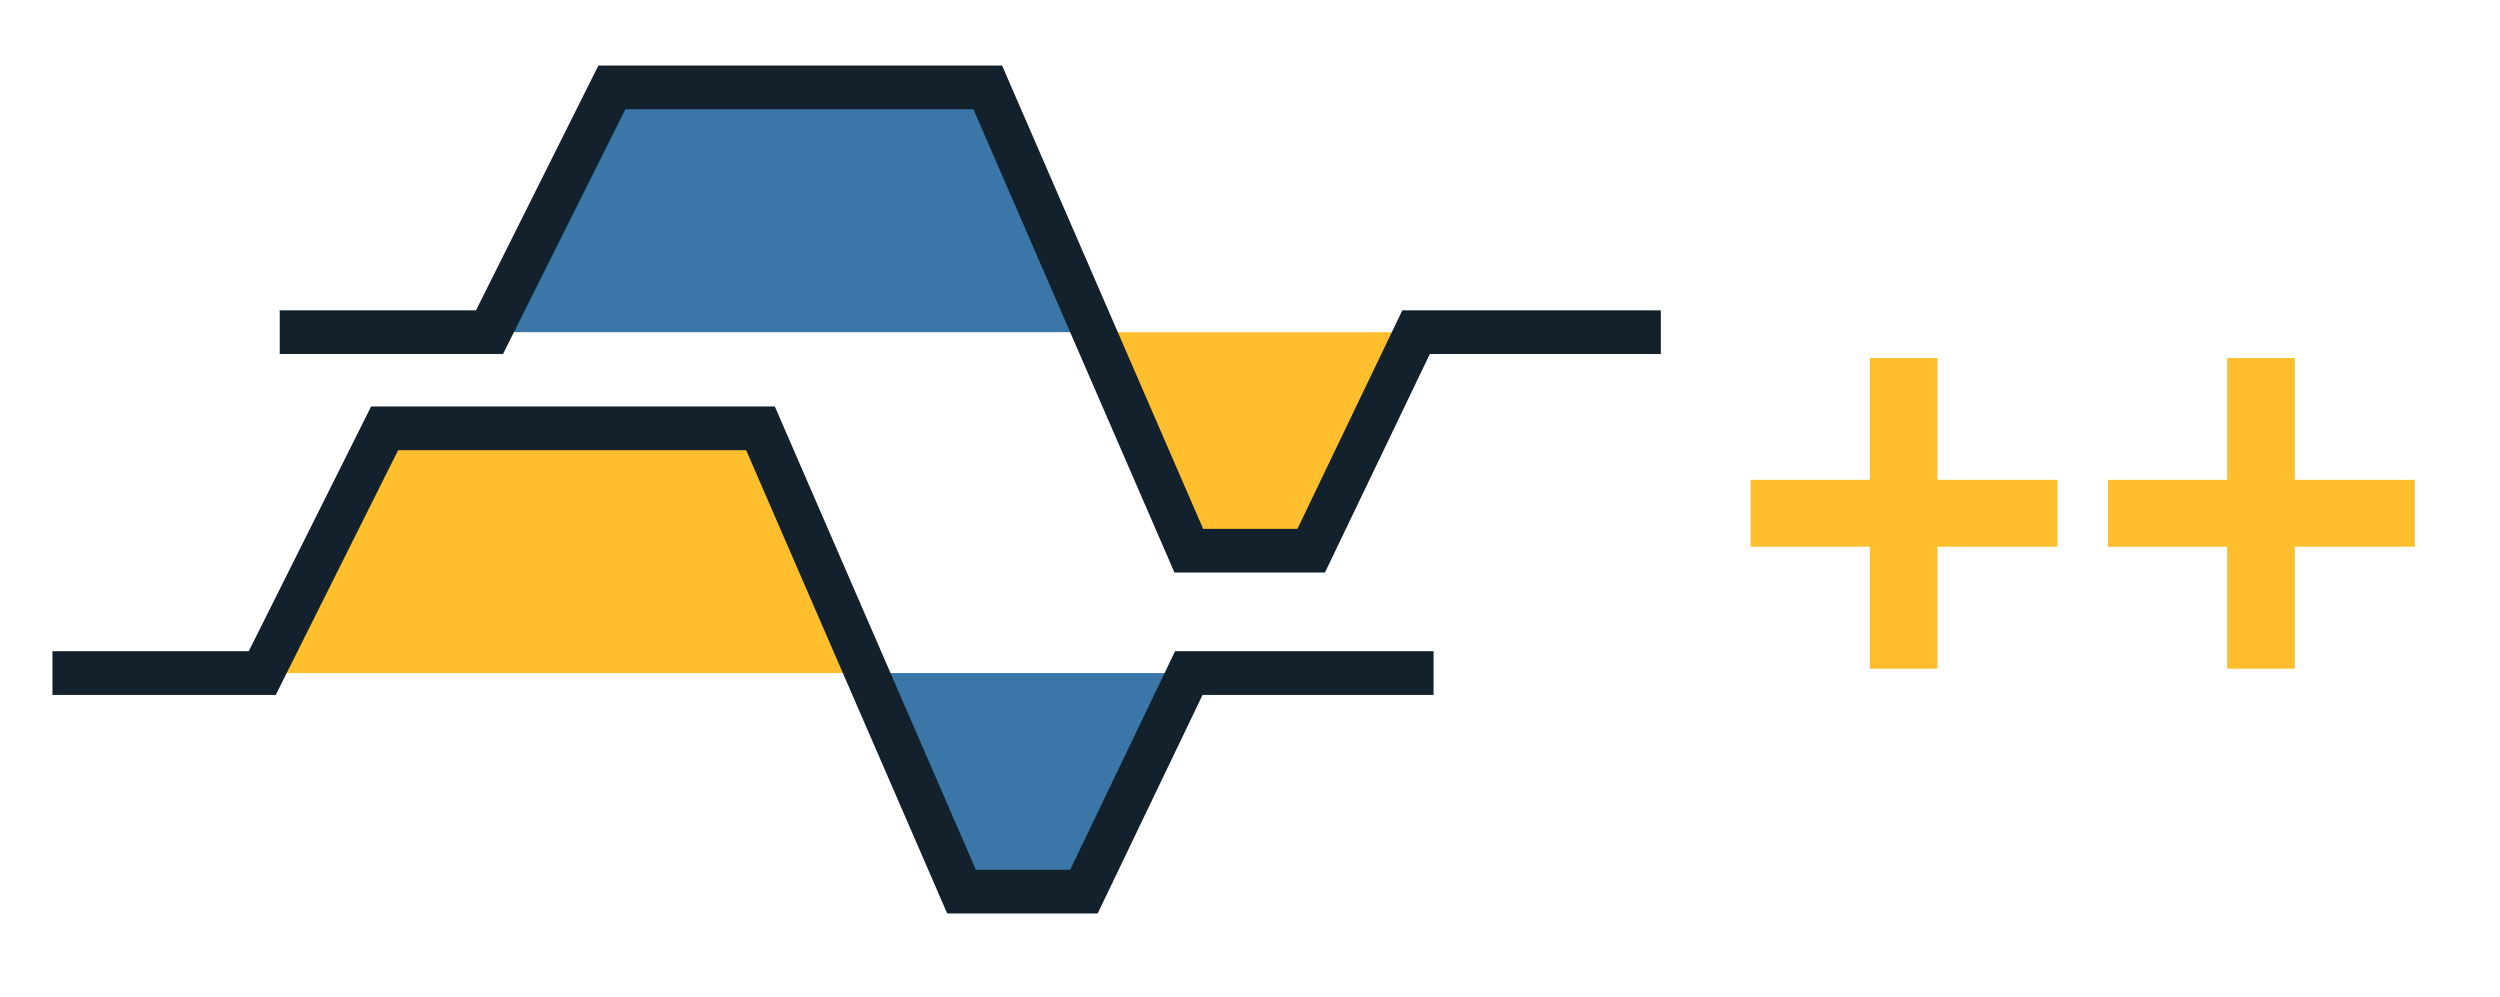
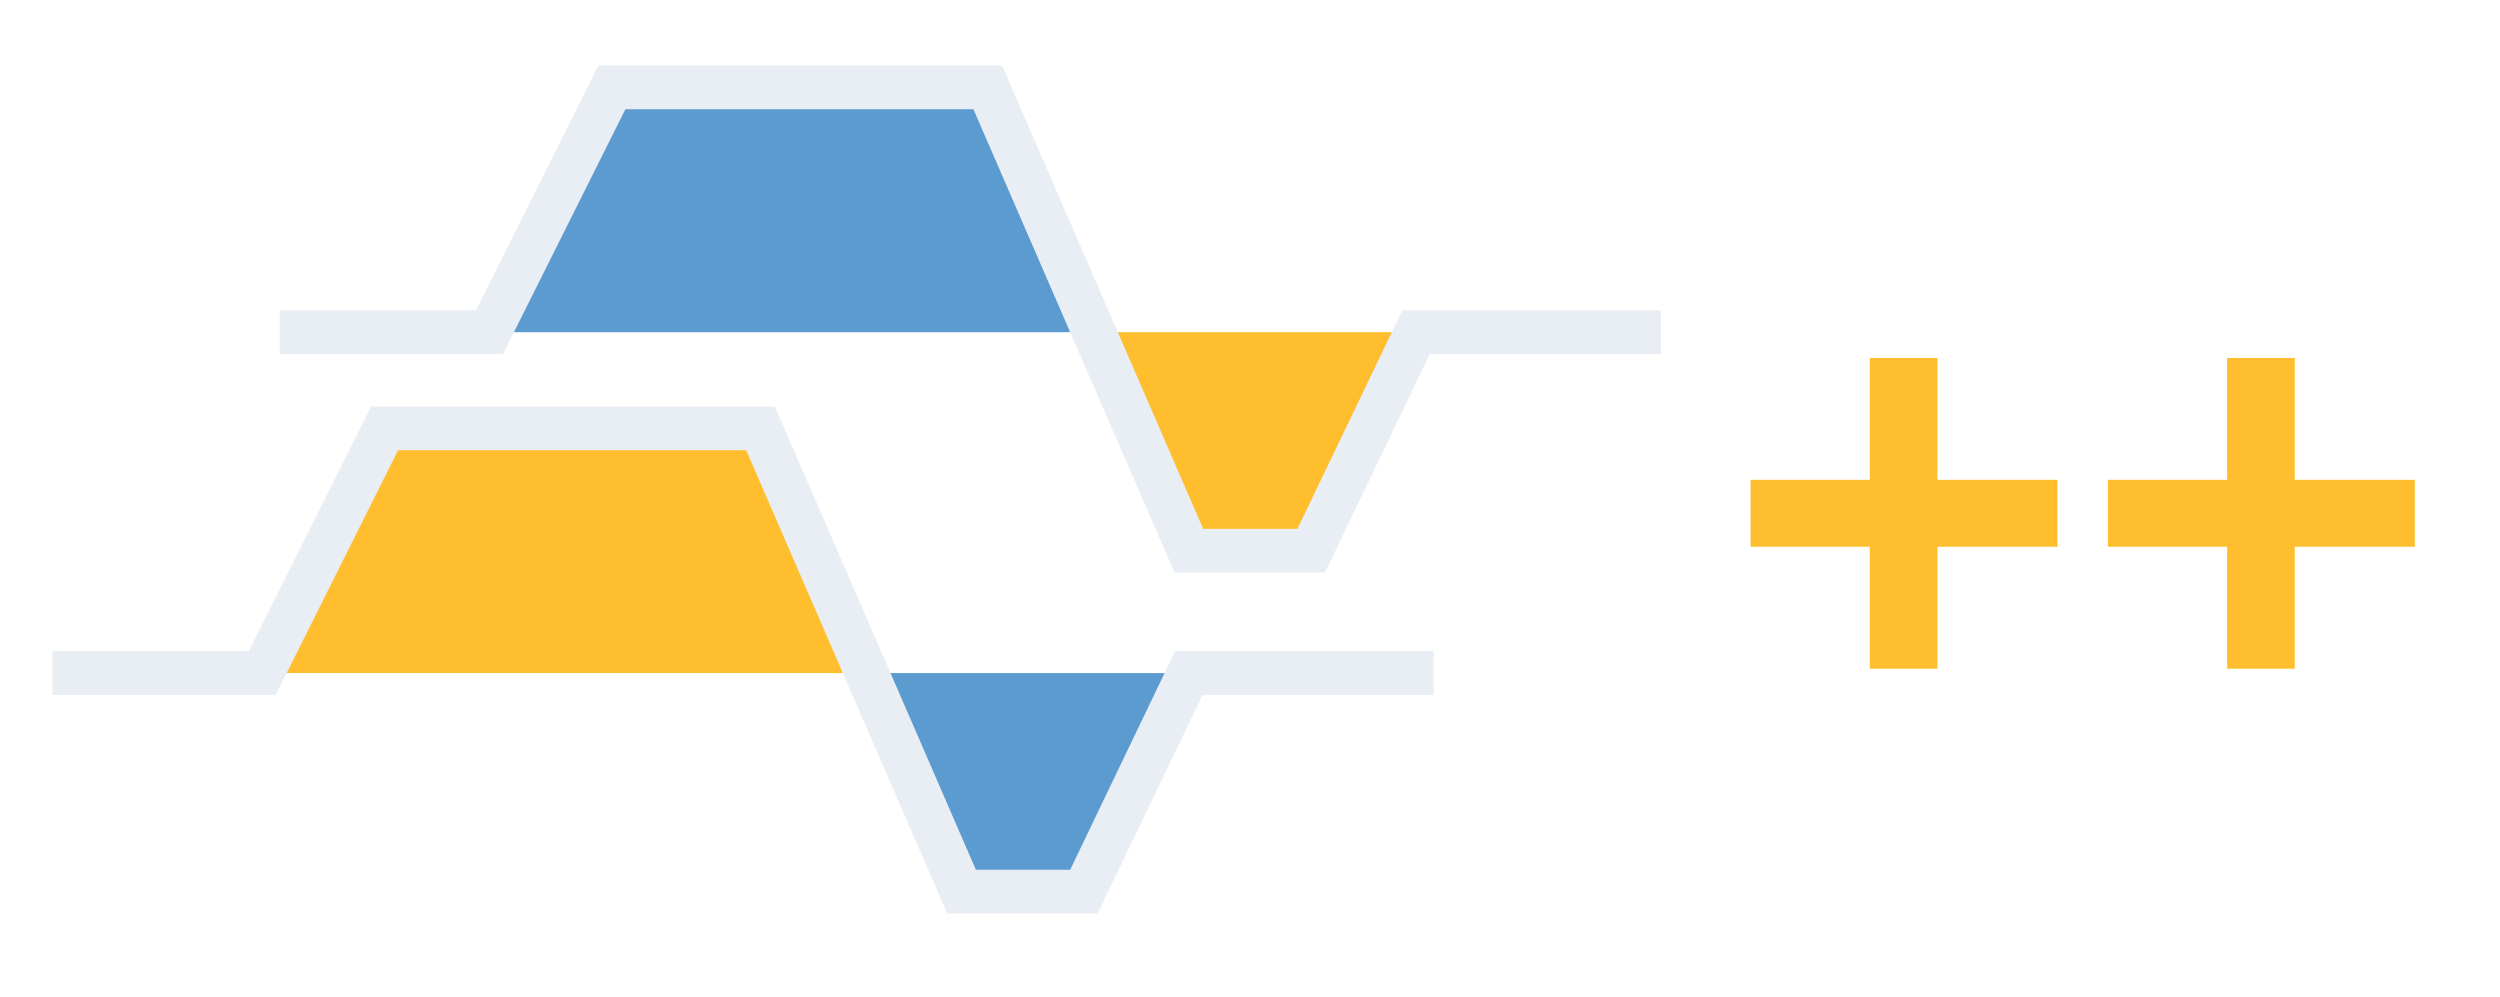
<svg xmlns="http://www.w3.org/2000/svg" viewBox="0 0 286 114" role="img" aria-label="pypulseq++">
  <style>
.ink{fill:none;stroke:#12212b;stroke-width:5;stroke-linejoin:miter;stroke-linecap:butt}
.blue{fill:#3a77a8}
.amber{fill:#ffbe2e}
+ .ink{stroke:#e8eef3}
+ .blue{fill:#5b9bd0}
</style>
  <g transform="translate(6 38)">
    <g transform="translate(26 0)">
      <path class="blue" d="M24 0 38-28 81-28 93.1 0Z" />
      <path class="amber" d="M93.1 0 104 25 118 25 130 0Z" />
      <path class="ink" d="M0 0H24L38-28H81L104 25H118L130 0H158" />
    </g>
    <g transform="translate(0 39)">
      <path class="amber" d="M24 0 38-28 81-28 93.1 0Z" />
      <path class="blue" d="M93.1 0 104 25 118 25 130 0Z" />
      <path class="ink" d="M0 0H24L38-28H81L104 25H118L130 0H158" />
    </g>
  </g>
  <text class="amber" x="196" y="82" font-family="Arial,Helvetica,sans-serif" font-size="70" font-style="italic" font-weight="700">++</text>
</svg>
